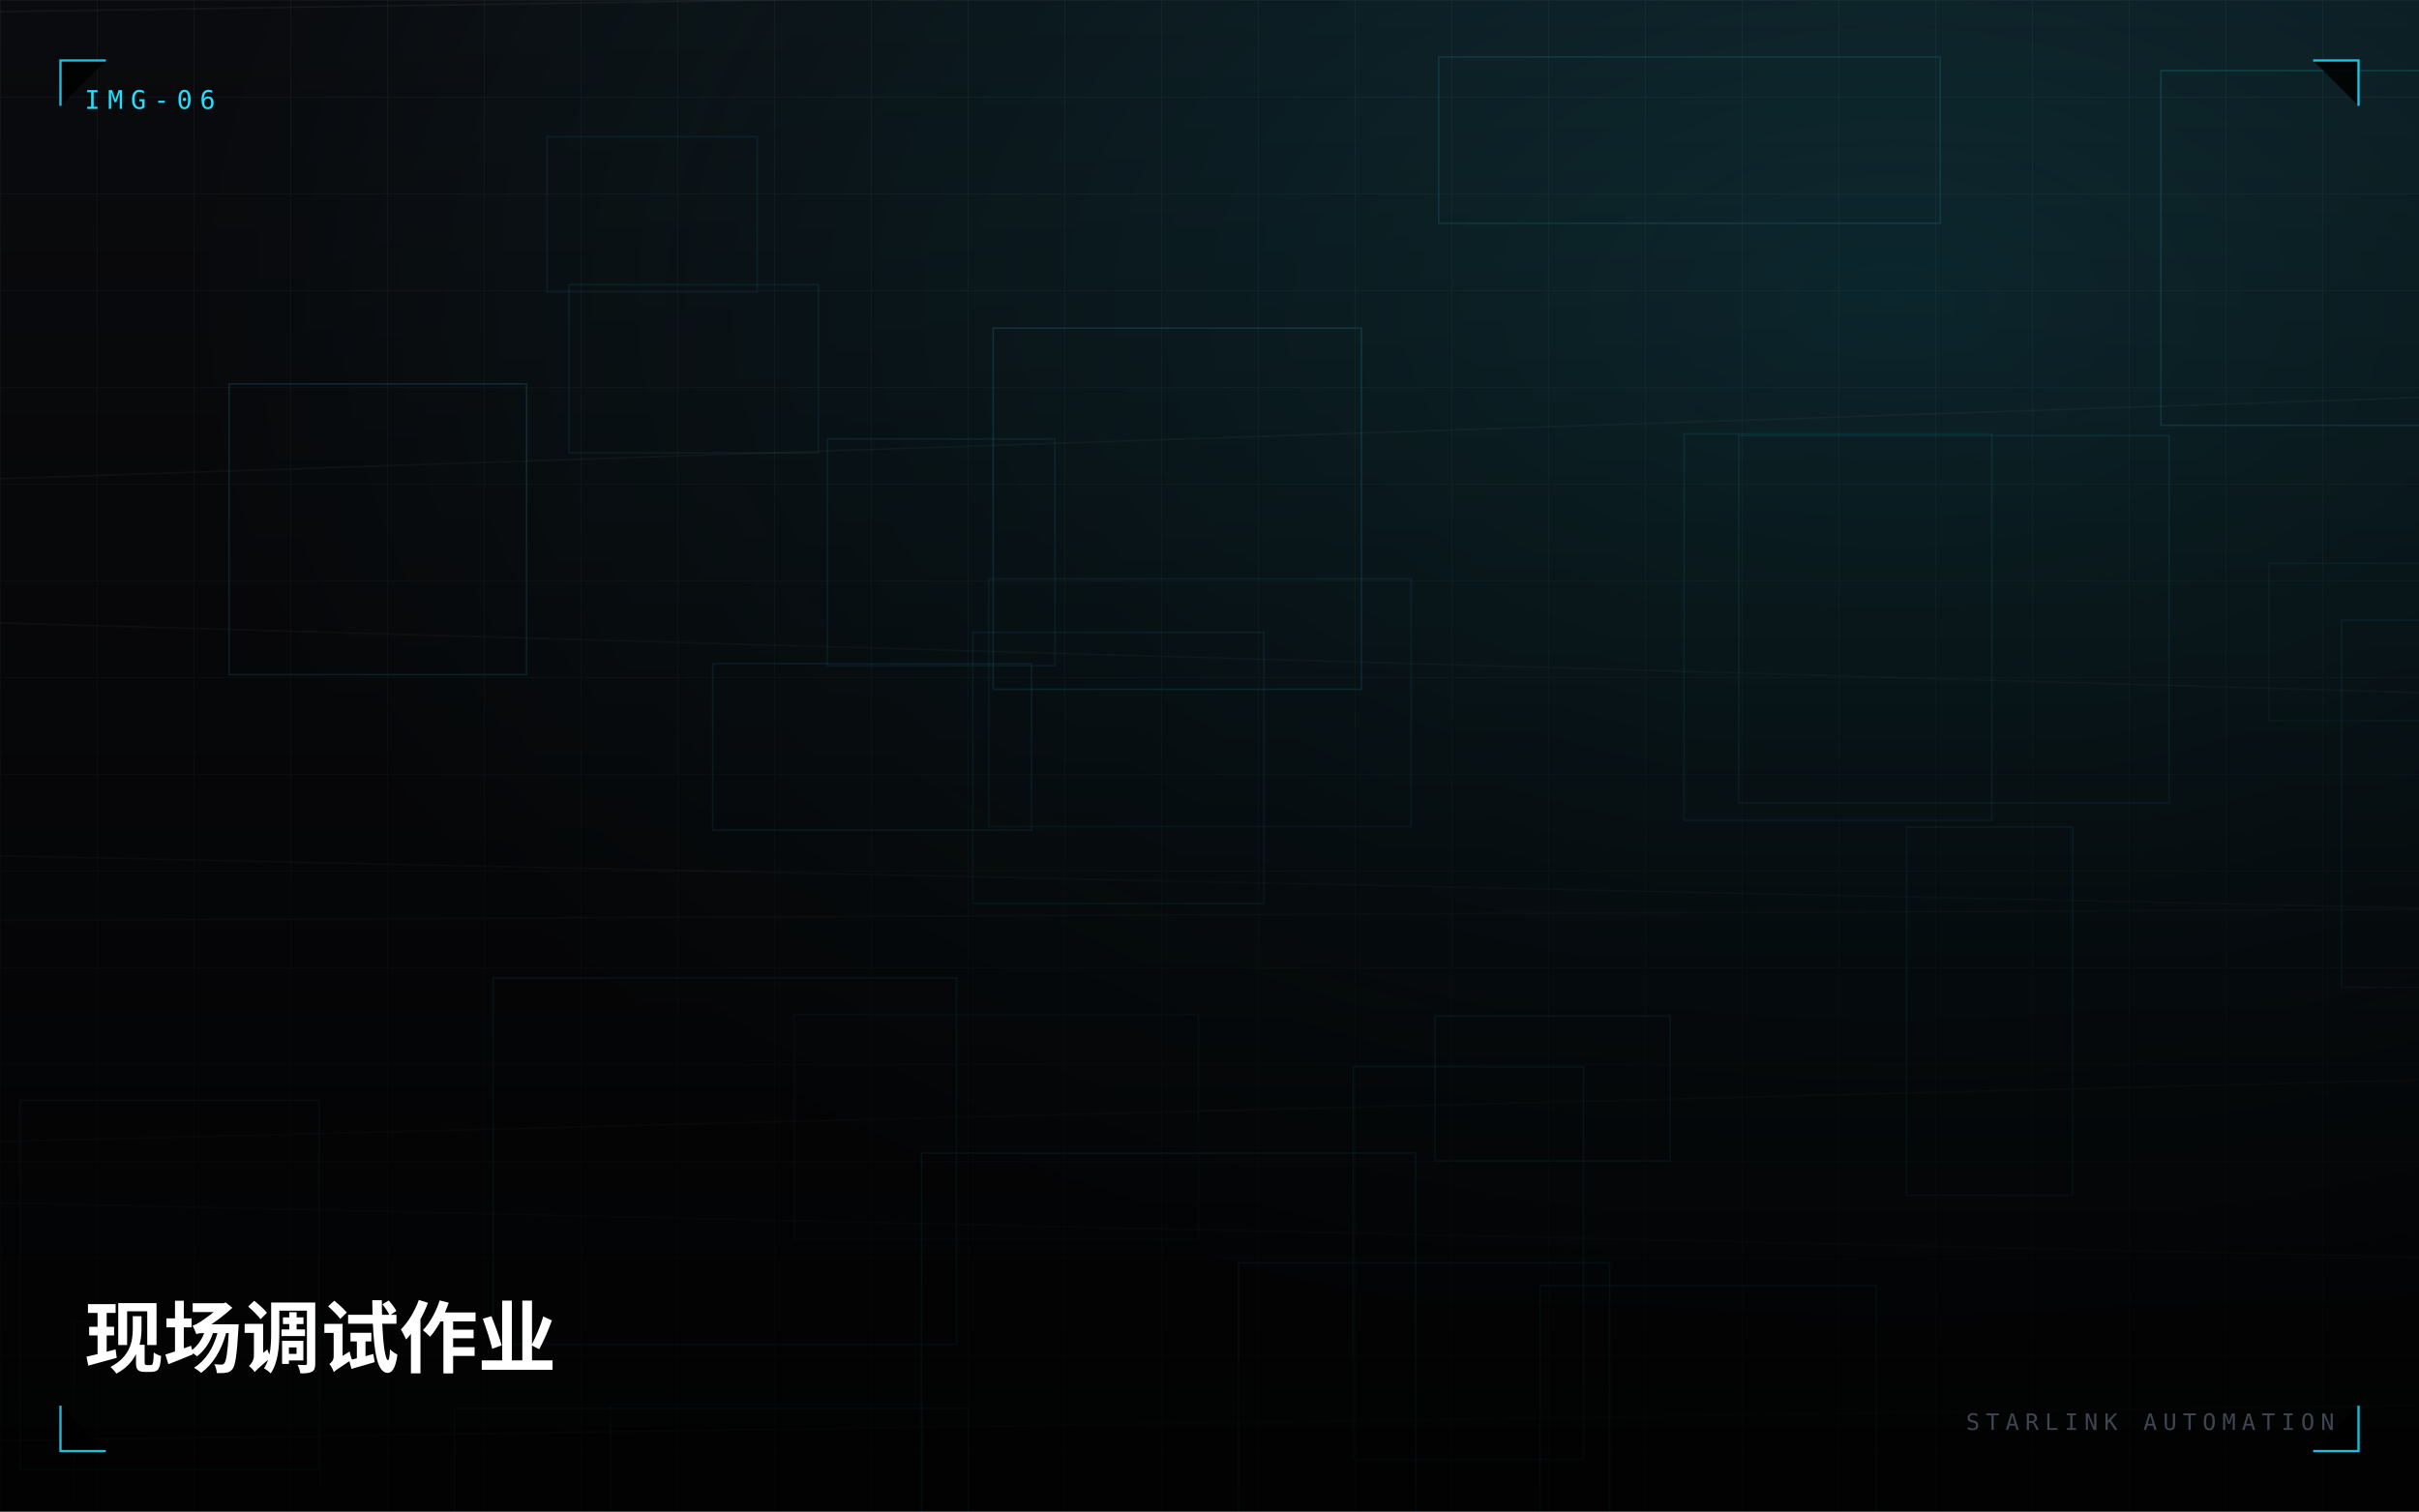
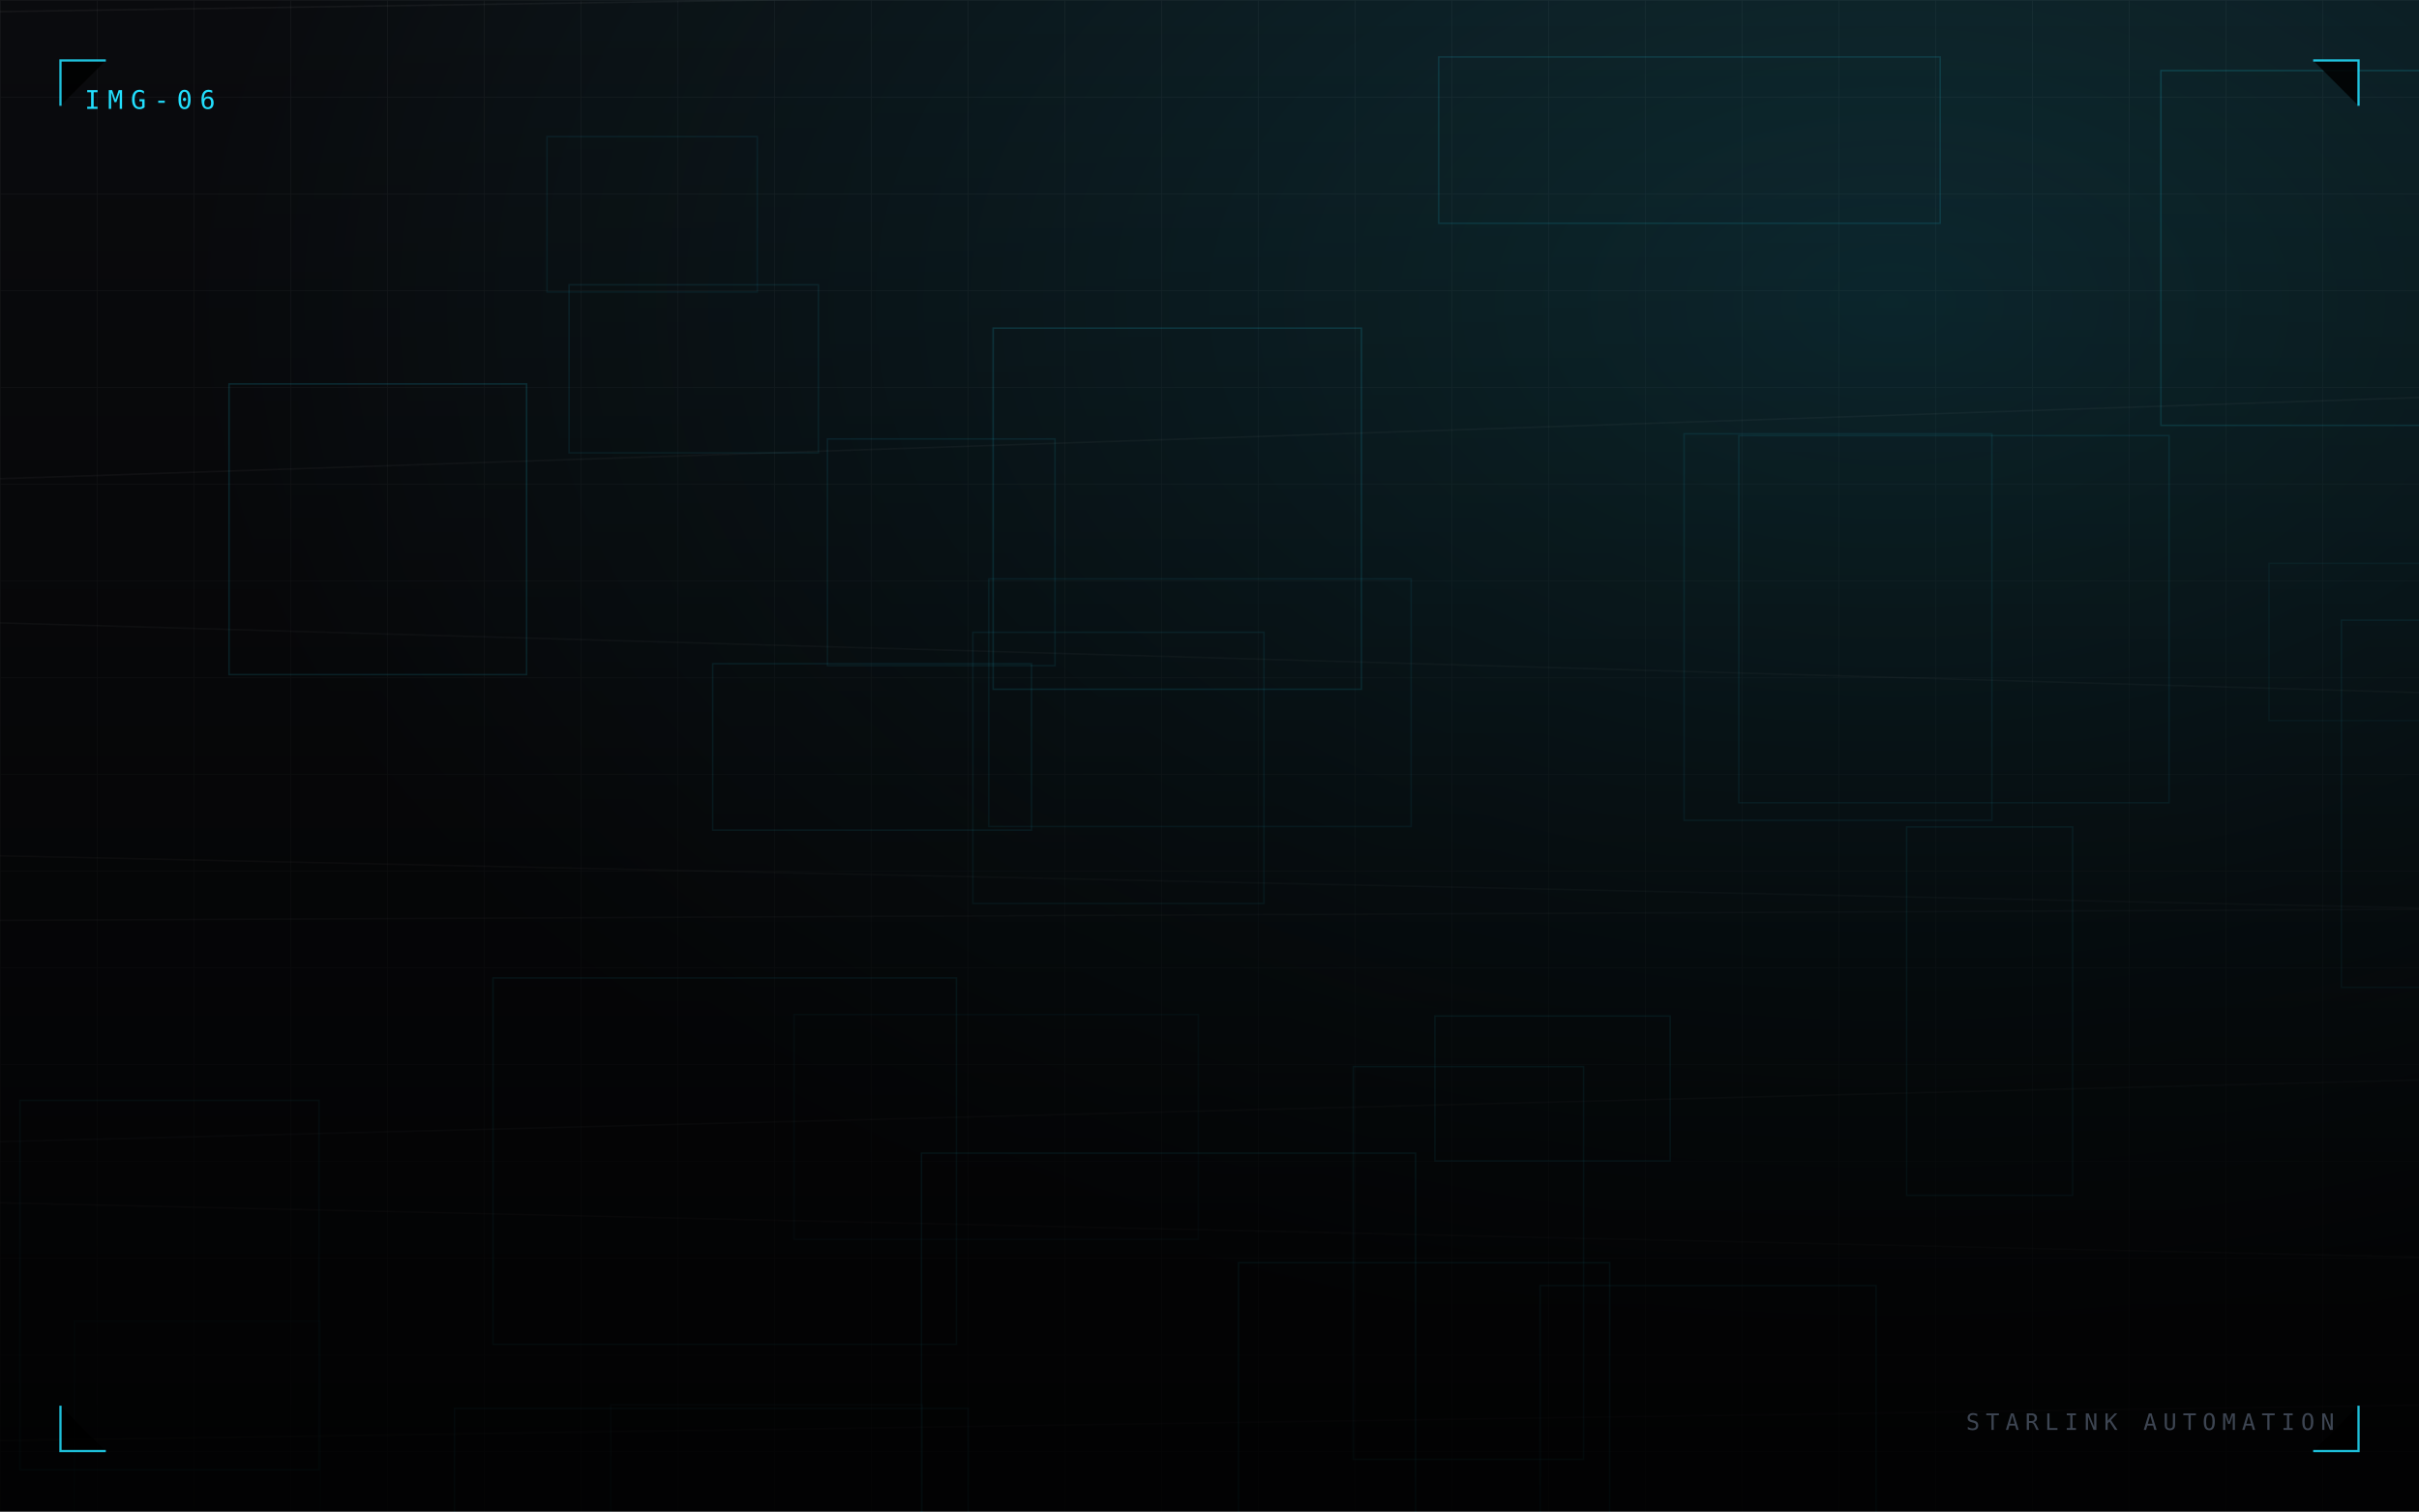
<svg xmlns="http://www.w3.org/2000/svg" width="1600" height="1000" viewBox="0 0 1600 1000" role="img" aria-label="现场调试作业">
  <defs>
    <pattern id="g" width="64" height="64" patternUnits="userSpaceOnUse">
      <path d="M64 0H0V64" fill="none" stroke="rgba(255,255,255,0.05)" stroke-width="1" />
    </pattern>
    <linearGradient id="v" x1="0" y1="0" x2="0" y2="1">
      <stop offset="0%" stop-color="#000000" stop-opacity="0" />
      <stop offset="100%" stop-color="#000000" stop-opacity="0.82" />
    </linearGradient>
    <radialGradient id="glow" cx="0.78" cy="0.2" r="0.7">
      <stop offset="0%" stop-color="#22e0ff" stop-opacity="0.16" />
      <stop offset="100%" stop-color="#22e0ff" stop-opacity="0" />
    </radialGradient>
  </defs>
  <rect width="1600" height="1000" fill="#0a0b0e" />
  <rect width="1600" height="1000" fill="url(#g)" />
  <rect width="1600" height="1000" fill="url(#glow)" />
  <rect x="1261.1" y="547.1" width="109.8" height="243.7" fill="none" stroke="rgba(34,224,255,0.13)" stroke-width="1" />
  <rect x="326.1" y="647.0" width="306.5" height="242.4" fill="none" stroke="rgba(34,224,255,0.14)" stroke-width="1" />
  <rect x="1548.7" y="410.3" width="335.2" height="242.9" fill="none" stroke="rgba(34,224,255,0.11)" stroke-width="1" />
  <rect x="361.8" y="90.4" width="139.1" height="102.8" fill="none" stroke="rgba(34,224,255,0.08)" stroke-width="1" />
  <rect x="525.2" y="671.2" width="267.4" height="148.7" fill="none" stroke="rgba(34,224,255,0.08)" stroke-width="1" />
  <rect x="1150.1" y="288.2" width="284.6" height="242.9" fill="none" stroke="rgba(34,224,255,0.12)" stroke-width="1" />
  <rect x="1113.9" y="287.0" width="203.6" height="255.7" fill="none" stroke="rgba(34,224,255,0.12)" stroke-width="1" />
  <rect x="376.4" y="188.4" width="164.9" height="111.2" fill="none" stroke="rgba(34,224,255,0.10)" stroke-width="1" />
  <rect x="1429.3" y="46.7" width="280.2" height="234.7" fill="none" stroke="rgba(34,224,255,0.17)" stroke-width="1" />
  <rect x="951.6" y="37.7" width="331.7" height="110.0" fill="none" stroke="rgba(34,224,255,0.14)" stroke-width="1" />
  <rect x="609.5" y="762.9" width="326.8" height="241.3" fill="none" stroke="rgba(34,224,255,0.19)" stroke-width="1" />
  <rect x="404.0" y="929.3" width="206.1" height="178.9" fill="none" stroke="rgba(34,224,255,0.09)" stroke-width="1" />
  <rect x="643.5" y="418.3" width="192.5" height="179.4" fill="none" stroke="rgba(34,224,255,0.12)" stroke-width="1" />
  <rect x="895.1" y="705.7" width="152.3" height="259.8" fill="none" stroke="rgba(34,224,255,0.15)" stroke-width="1" />
  <rect x="13.2" y="728.0" width="197.8" height="244.4" fill="none" stroke="rgba(34,224,255,0.10)" stroke-width="1" />
  <rect x="151.5" y="254.0" width="196.8" height="192.3" fill="none" stroke="rgba(34,224,255,0.19)" stroke-width="1" />
  <rect x="49.2" y="874.1" width="162.6" height="139.1" fill="none" stroke="rgba(34,224,255,0.05)" stroke-width="1" />
  <rect x="300.6" y="931.8" width="339.8" height="257.1" fill="none" stroke="rgba(34,224,255,0.15)" stroke-width="1" />
  <rect x="547.3" y="290.4" width="150.5" height="150.0" fill="none" stroke="rgba(34,224,255,0.12)" stroke-width="1" />
  <rect x="1018.7" y="850.5" width="222.2" height="220.8" fill="none" stroke="rgba(34,224,255,0.16)" stroke-width="1" />
  <rect x="1500.8" y="372.7" width="222.3" height="104.0" fill="none" stroke="rgba(34,224,255,0.07)" stroke-width="1" />
  <rect x="819.2" y="835.4" width="245.5" height="204.3" fill="none" stroke="rgba(34,224,255,0.17)" stroke-width="1" />
  <rect x="471.4" y="439.1" width="210.9" height="110.1" fill="none" stroke="rgba(34,224,255,0.14)" stroke-width="1" />
  <rect x="654.0" y="383.0" width="279.4" height="163.8" fill="none" stroke="rgba(34,224,255,0.11)" stroke-width="1" />
  <rect x="656.9" y="217.1" width="243.6" height="238.9" fill="none" stroke="rgba(34,224,255,0.18)" stroke-width="1" />
  <rect x="949.1" y="672.2" width="155.6" height="95.8" fill="none" stroke="rgba(34,224,255,0.16)" stroke-width="1" />
  <line x1="0" y1="755.3" x2="1600" y2="714.5" stroke="rgba(255,255,255,0.05)" stroke-width="1" />
  <line x1="0" y1="7.7" x2="1600" y2="-16.4" stroke="rgba(255,255,255,0.05)" stroke-width="1" />
  <line x1="0" y1="566.2" x2="1600" y2="600.7" stroke="rgba(255,255,255,0.05)" stroke-width="1" />
  <line x1="0" y1="953.1" x2="1600" y2="929.6" stroke="rgba(255,255,255,0.05)" stroke-width="1" />
  <line x1="0" y1="795.8" x2="1600" y2="831.7" stroke="rgba(255,255,255,0.05)" stroke-width="1" />
  <line x1="0" y1="316.7" x2="1600" y2="263.0" stroke="rgba(255,255,255,0.05)" stroke-width="1" />
  <line x1="0" y1="608.9" x2="1600" y2="601.6" stroke="rgba(255,255,255,0.05)" stroke-width="1" />
  <line x1="0" y1="412.1" x2="1600" y2="458.2" stroke="rgba(255,255,255,0.05)" stroke-width="1" />
  <rect width="1600" height="1000" fill="url(#v)" />
  <g stroke="#22e0ff" stroke-width="1.5" opacity="0.85">
    <path d="M40 70V40H70" />
    <path d="M1530 40H1560V70" />
    <path d="M40 930V960H70" />
    <path d="M1530 960H1560V930" />
  </g>
  <text x="56" y="72" font-family="ui-monospace,SFMono-Regular,Menlo,monospace" font-size="17" letter-spacing="5" fill="#22e0ff">IMG-06</text>
-   <text x="56" y="904" font-family="-apple-system,'PingFang SC','Microsoft YaHei',sans-serif" font-size="52" font-weight="600" fill="#ffffff">现场调试作业</text>
  <text x="1544" y="946" text-anchor="end" font-family="ui-monospace,SFMono-Regular,Menlo,monospace" font-size="15" letter-spacing="4" fill="#3d4552">STARLINK AUTOMATION</text>
</svg>
